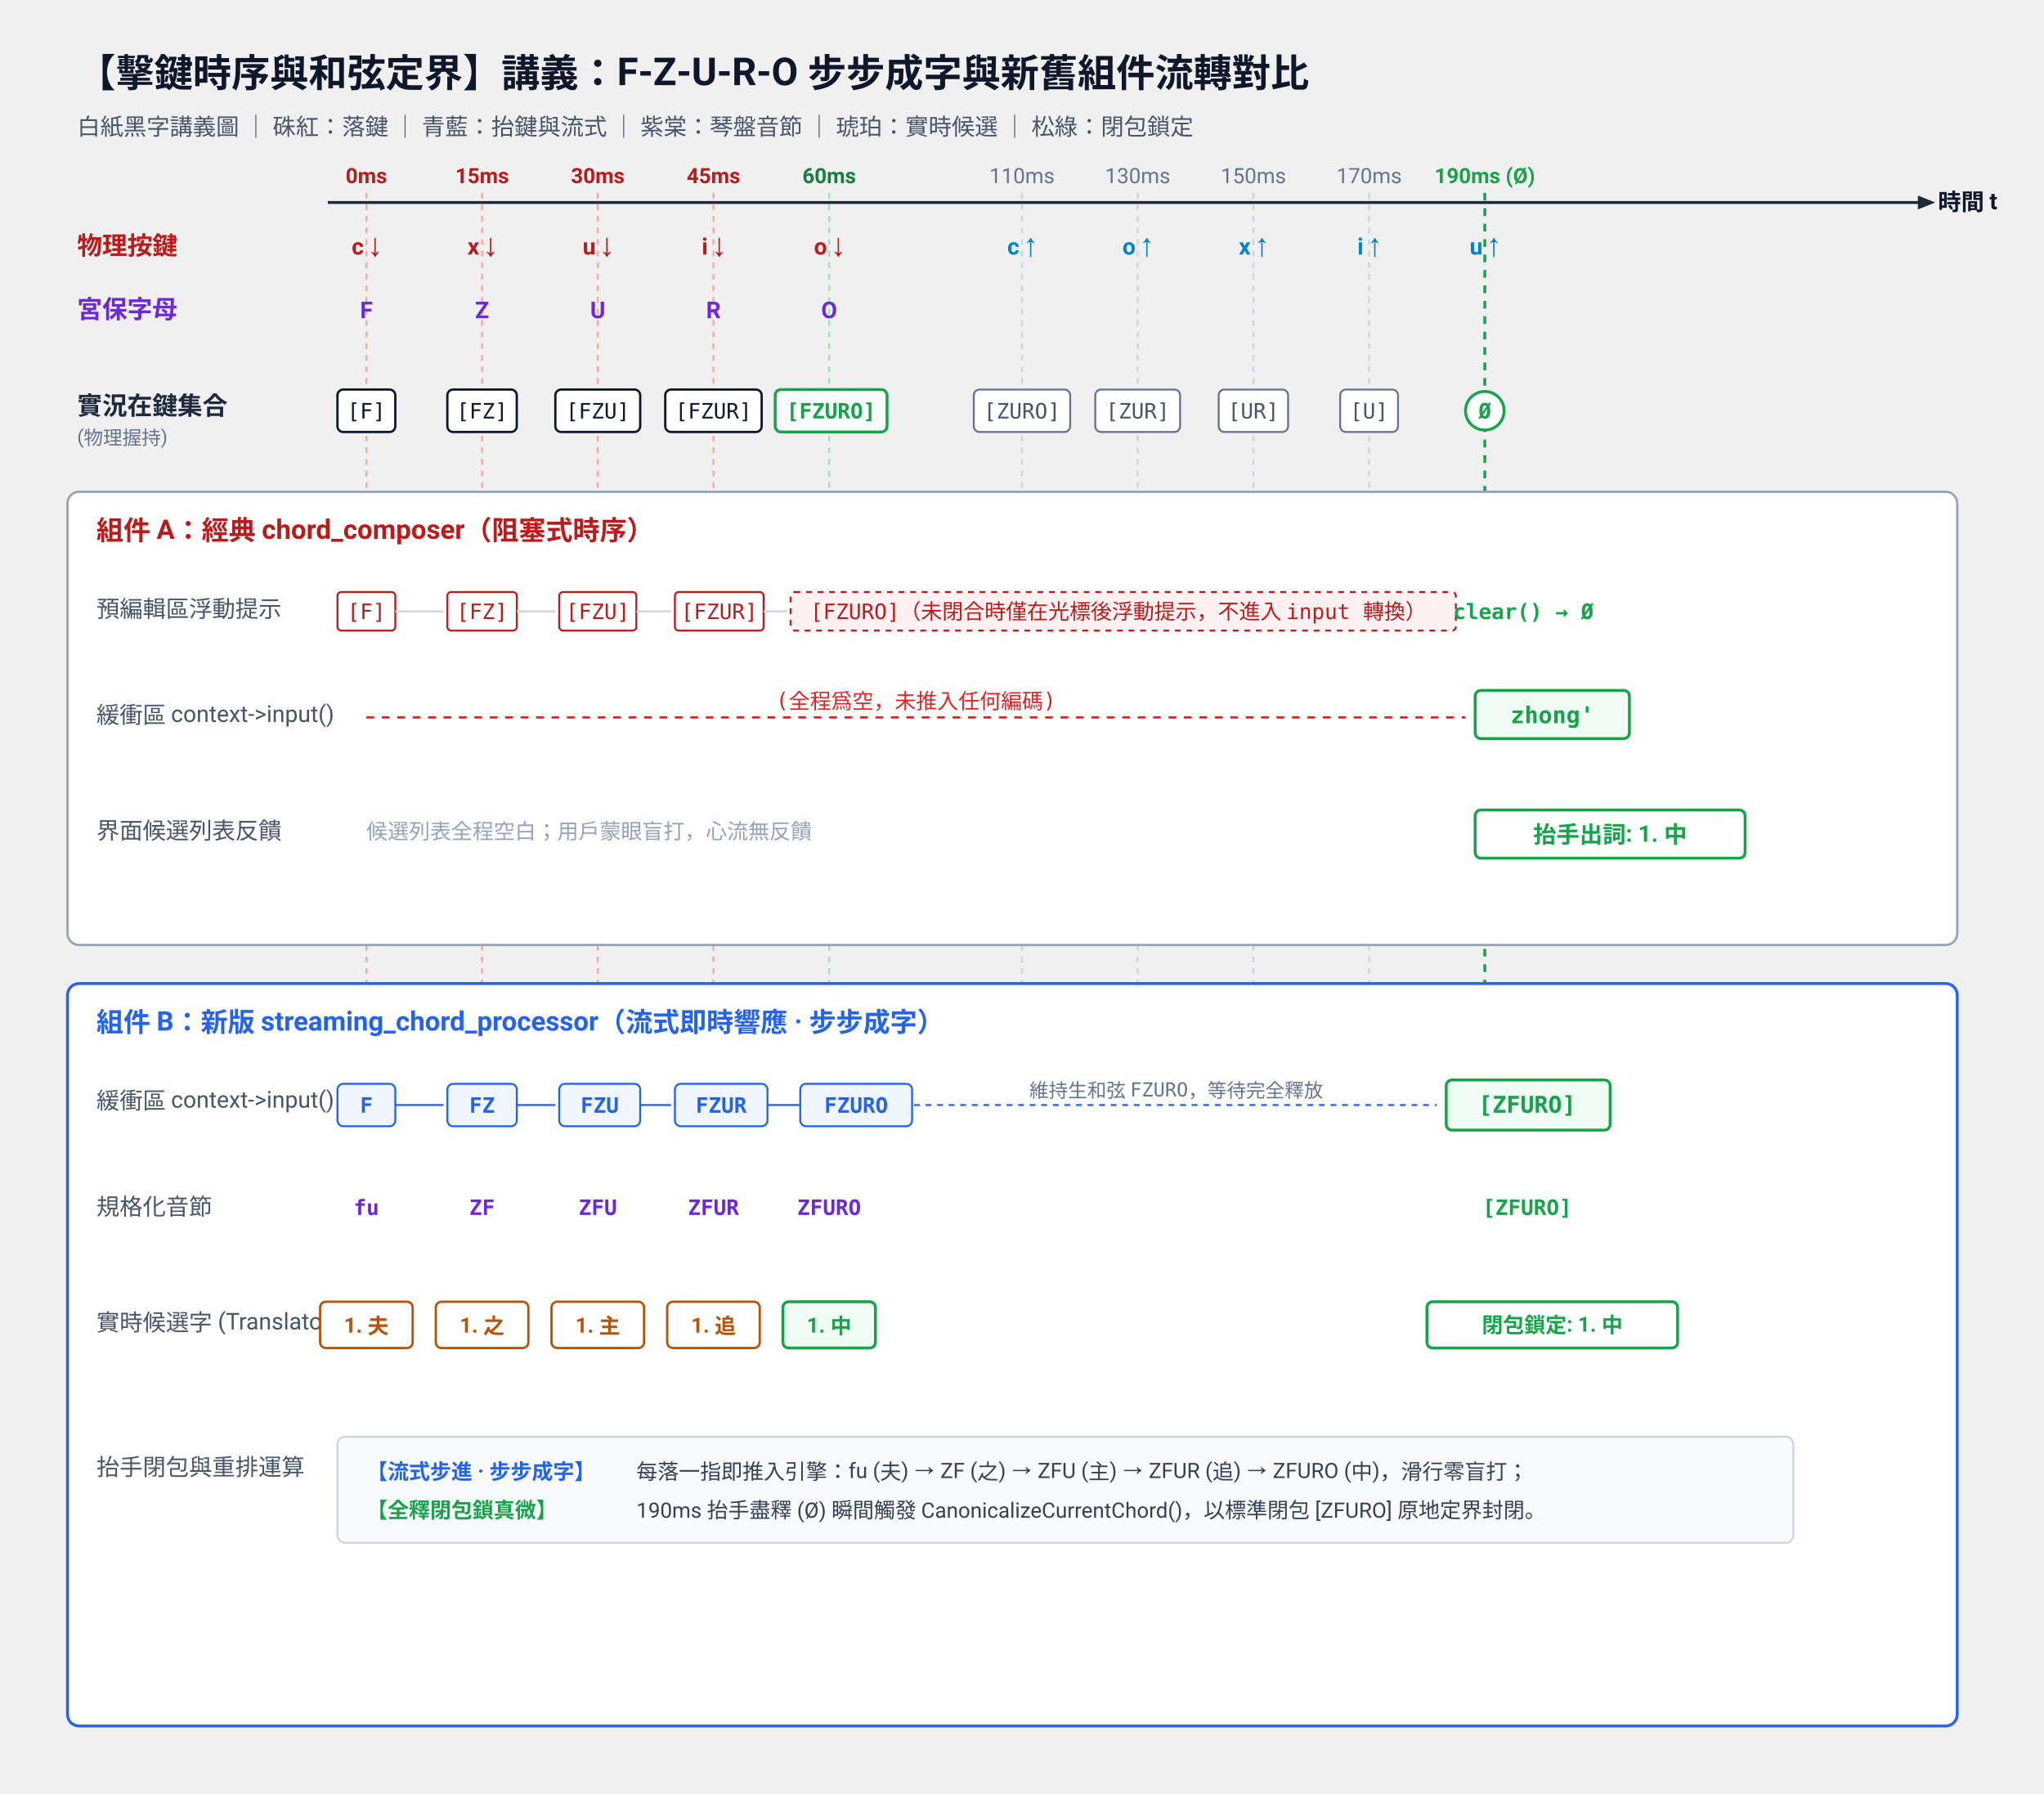
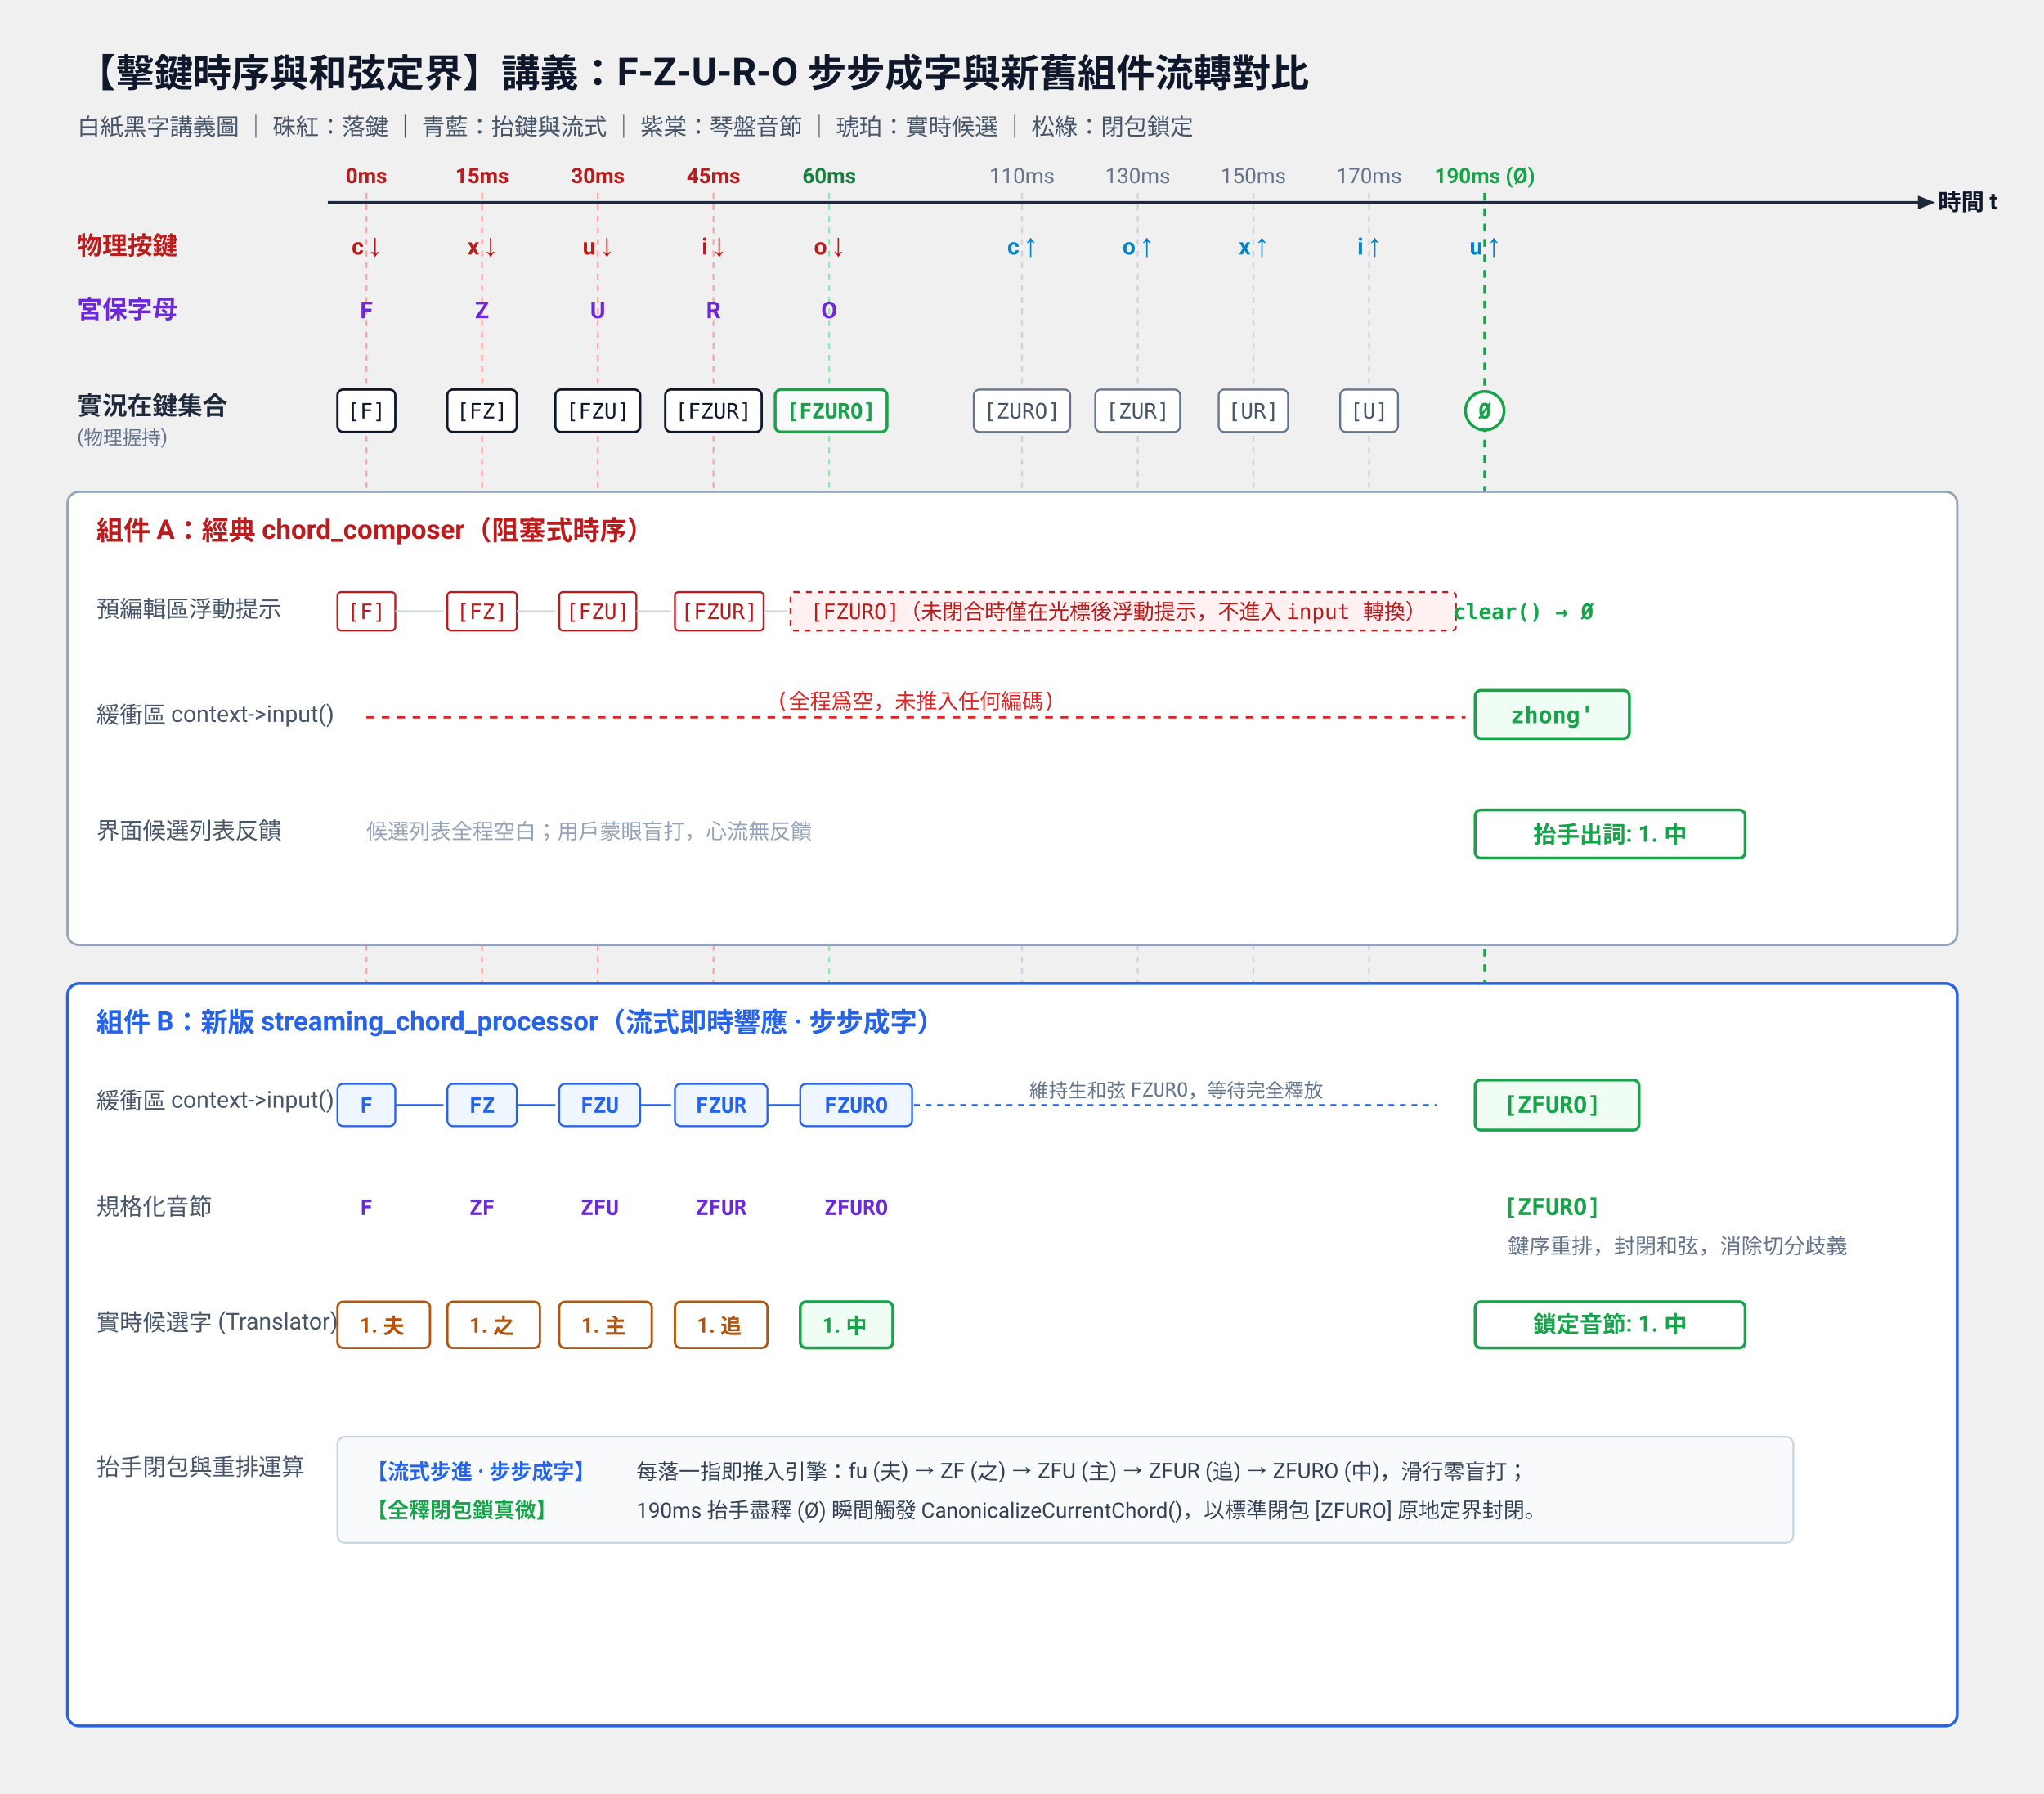
<svg xmlns="http://www.w3.org/2000/svg" viewBox="0 0 1060 930" width="100%" height="100%" style="background:#ffffff; font-family:-apple-system,BlinkMacSystemFont,'Segoe UI',Roboto,Helvetica,Arial,sans-serif;">
  <defs>
    <marker id="arrow" viewBox="0 0 10 10" refX="6" refY="5" markerWidth="6" markerHeight="6" orient="auto-start-reverse">
      <path d="M 0 1 L 10 5 L 0 9 z" fill="#1e293b" />
    </marker>
  </defs>
  <text x="40" y="45" font-size="20" font-weight="bold" fill="#0f172a">【擊鍵時序與和弦定界】講義：F-Z-U-R-O 步步成字與新舊組件流轉對比</text>
  <text x="40" y="70" font-size="12" fill="#475569">白紙黑字講義圖 ｜ 硃紅：落鍵 ｜ 青藍：抬鍵與流式 ｜ 紫棠：琴盤音節 ｜ 琥珀：實時候選 ｜ 松綠：閉包鎖定</text>
  <line x1="170" y1="105" x2="1000" y2="105" stroke="#1e293b" stroke-width="1.5" marker-end="url(#arrow)" />
  <text x="1005" y="109" font-size="12" fill="#0f172a" font-weight="bold">時間 t</text>
  <line x1="190" y1="100" x2="190" y2="890" stroke="#fca5a5" stroke-width="1" stroke-dasharray="3" />
  <text x="190" y="95" font-size="11" fill="#b91c1c" font-weight="bold" text-anchor="middle">0ms</text>
  <line x1="250" y1="100" x2="250" y2="890" stroke="#fca5a5" stroke-width="1" stroke-dasharray="3" />
  <text x="250" y="95" font-size="11" fill="#b91c1c" font-weight="bold" text-anchor="middle">15ms</text>
  <line x1="310" y1="100" x2="310" y2="890" stroke="#fca5a5" stroke-width="1" stroke-dasharray="3" />
  <text x="310" y="95" font-size="11" fill="#b91c1c" font-weight="bold" text-anchor="middle">30ms</text>
  <line x1="370" y1="100" x2="370" y2="890" stroke="#fca5a5" stroke-width="1" stroke-dasharray="3" />
  <text x="370" y="95" font-size="11" fill="#b91c1c" font-weight="bold" text-anchor="middle">45ms</text>
  <line x1="430" y1="100" x2="430" y2="890" stroke="#86efac" stroke-width="1" stroke-dasharray="3" />
  <text x="430" y="95" font-size="11" fill="#15803d" font-weight="bold" text-anchor="middle">60ms</text>
  <line x1="530" y1="100" x2="530" y2="890" stroke="#cbd5e1" stroke-width="1" stroke-dasharray="3" />
  <text x="530" y="95" font-size="11" fill="#64748b" text-anchor="middle">110ms</text>
  <line x1="590" y1="100" x2="590" y2="890" stroke="#cbd5e1" stroke-width="1" stroke-dasharray="3" />
  <text x="590" y="95" font-size="11" fill="#64748b" text-anchor="middle">130ms</text>
  <line x1="650" y1="100" x2="650" y2="890" stroke="#cbd5e1" stroke-width="1" stroke-dasharray="3" />
  <text x="650" y="95" font-size="11" fill="#64748b" text-anchor="middle">150ms</text>
  <line x1="710" y1="100" x2="710" y2="890" stroke="#cbd5e1" stroke-width="1" stroke-dasharray="3" />
  <text x="710" y="95" font-size="11" fill="#64748b" text-anchor="middle">170ms</text>
  <line x1="770" y1="100" x2="770" y2="890" stroke="#16a34a" stroke-width="1.5" stroke-dasharray="4" />
  <text x="770" y="95" font-size="11" fill="#16a34a" font-weight="bold" text-anchor="middle">190ms (Ø)</text>
  <text x="40" y="132" font-size="13" font-weight="bold" fill="#b91c1c">物理按鍵</text>
  <text x="40" y="165" font-size="13" font-weight="bold" fill="#6d28d9">宮保字母</text>
  <text x="40" y="215" font-size="13" font-weight="bold" fill="#1e293b">實況在鍵集合</text>
  <text x="40" y="230" font-size="10" fill="#64748b">(物理握持)</text>
  <g text-anchor="middle" font-weight="bold" font-size="12">
    <text x="190" y="132" fill="#b91c1c">c ↓</text>
    <text x="190" y="165" fill="#6d28d9">F</text>
    <text x="250" y="132" fill="#b91c1c">x ↓</text>
    <text x="250" y="165" fill="#6d28d9">Z</text>
    <text x="310" y="132" fill="#b91c1c">u ↓</text>
    <text x="310" y="165" fill="#6d28d9">U</text>
    <text x="370" y="132" fill="#b91c1c">i ↓</text>
    <text x="370" y="165" fill="#6d28d9">R</text>
    <text x="430" y="132" fill="#b91c1c">o ↓</text>
    <text x="430" y="165" fill="#6d28d9">O</text>
    <text x="530" y="132" fill="#0284c7">c ↑</text>
    <text x="590" y="132" fill="#0284c7">o ↑</text>
    <text x="650" y="132" fill="#0284c7">x ↑</text>
    <text x="710" y="132" fill="#0284c7">i ↑</text>
    <text x="770" y="132" fill="#0284c7">u ↑</text>
  </g>
  <g text-anchor="middle" font-size="11" font-family="monospace">
    <rect x="175" y="202" width="30" height="22" rx="3" fill="#ffffff" stroke="#0f172a" stroke-width="1.2" />
    <text x="190" y="217" fill="#0f172a">[F]</text>
    <rect x="232" y="202" width="36" height="22" rx="3" fill="#ffffff" stroke="#0f172a" stroke-width="1.2" />
    <text x="250" y="217" fill="#0f172a">[FZ]</text>
    <rect x="288" y="202" width="44" height="22" rx="3" fill="#ffffff" stroke="#0f172a" stroke-width="1.2" />
    <text x="310" y="217" fill="#0f172a">[FZU]</text>
    <rect x="345" y="202" width="50" height="22" rx="3" fill="#ffffff" stroke="#0f172a" stroke-width="1.2" />
    <text x="370" y="217" fill="#0f172a">[FZUR]</text>
    <rect x="402" y="202" width="58" height="22" rx="3" fill="#f8fafc" stroke="#16a34a" stroke-width="1.5" />
    <text x="431" y="217" fill="#16a34a" font-weight="bold">[FZURO]</text>
    <rect x="505" y="202" width="50" height="22" rx="3" fill="#ffffff" stroke="#64748b" stroke-width="1" />
    <text x="530" y="217" fill="#475569">[ZURO]</text>
    <rect x="568" y="202" width="44" height="22" rx="3" fill="#ffffff" stroke="#64748b" stroke-width="1" />
    <text x="590" y="217" fill="#475569">[ZUR]</text>
    <rect x="632" y="202" width="36" height="22" rx="3" fill="#ffffff" stroke="#64748b" stroke-width="1" />
    <text x="650" y="217" fill="#475569">[UR]</text>
    <rect x="695" y="202" width="30" height="22" rx="3" fill="#ffffff" stroke="#64748b" stroke-width="1" />
    <text x="710" y="217" fill="#475569">[U]</text>
    <circle cx="770" cy="213" r="10" fill="#ffffff" stroke="#16a34a" stroke-width="1.5" />
    <text x="770" y="217" fill="#16a34a" font-weight="bold" font-size="11">Ø</text>
  </g>
  <rect x="35" y="255" width="980" height="235" rx="6" fill="#ffffff" stroke="#94a3b8" stroke-width="1.2" />
  <text x="50" y="280" font-size="14" font-weight="bold" fill="#b91c1c">組件 A：經典 chord_composer（阻塞式時序）</text>
  <text x="50" y="320" font-size="12" fill="#475569">預編輯區浮動提示</text>
  <text x="50" y="375" font-size="12" fill="#475569">緩衝區 context-&gt;input()</text>
  <text x="50" y="435" font-size="12" fill="#475569">界面候選列表反饋</text>
  <g font-family="monospace" font-size="11" text-anchor="middle">
    <rect x="175" y="307" width="30" height="20" rx="2" fill="#ffffff" stroke="#b91c1c" />
    <text x="190" y="321" fill="#b91c1c">[F]</text>
    <line x1="205" y1="317" x2="230" y2="317" stroke="#cbd5e1" />
    <rect x="232" y="307" width="36" height="20" rx="2" fill="#ffffff" stroke="#b91c1c" />
    <text x="250" y="321" fill="#b91c1c">[FZ]</text>
    <line x1="268" y1="317" x2="288" y2="317" stroke="#cbd5e1" />
    <rect x="290" y="307" width="40" height="20" rx="2" fill="#ffffff" stroke="#b91c1c" />
    <text x="310" y="321" fill="#b91c1c">[FZU]</text>
    <line x1="330" y1="317" x2="348" y2="317" stroke="#cbd5e1" />
    <rect x="350" y="307" width="46" height="20" rx="2" fill="#ffffff" stroke="#b91c1c" />
    <text x="373" y="321" fill="#b91c1c">[FZUR]</text>
    <line x1="396" y1="317" x2="408" y2="317" stroke="#cbd5e1" />
    <rect x="410" y="307" width="345" height="20" rx="2" fill="#fff1f2" stroke="#b91c1c" stroke-dasharray="3" />
    <text x="580" y="321" fill="#b91c1c">[FZURO]（未閉合時僅在光標後浮動提示，不進入 input 轉換）</text>
    <text x="790" y="321" fill="#16a34a" font-weight="bold">clear() → Ø</text>
  </g>
  <line x1="190" y1="372" x2="760" y2="372" stroke="#dc2626" stroke-width="1.2" stroke-dasharray="4" />
  <text x="475" y="367" font-size="11" fill="#dc2626" text-anchor="middle" font-family="monospace">(全程爲空，未推入任何編碼)</text>
  <rect x="765" y="358" width="80" height="25" rx="3" fill="#f0fdf4" stroke="#16a34a" stroke-width="1.5" />
  <text x="805" y="375" font-size="12" fill="#16a34a" font-weight="bold" font-family="monospace" text-anchor="middle">zhong'</text>
  <text x="190" y="435" font-size="11" fill="#94a3b8">候選列表全程空白；用戶蒙眼盲打，心流無反饋</text>
  <rect x="765" y="420" width="140" height="25" rx="3" fill="#ffffff" stroke="#16a34a" stroke-width="1.5" />
  <text x="835" y="437" font-size="12" fill="#16a34a" font-weight="bold" text-anchor="middle">抬手出詞: 1. 中</text>
  <rect x="35" y="510" width="980" height="385" rx="6" fill="#ffffff" stroke="#2563eb" stroke-width="1.5" />
  <text x="50" y="535" font-size="14" font-weight="bold" fill="#2563eb">組件 B：新版 streaming_chord_processor（流式即時響應 · 步步成字）</text>
  <text x="50" y="575" font-size="12" fill="#475569">緩衝區 context-&gt;input()</text>
  <text x="50" y="630" font-size="12" fill="#475569">規格化音節</text>
  <text x="50" y="690" font-size="12" fill="#475569">實時候選字 (Translator)</text>
  <text x="50" y="765" font-size="12" fill="#475569">抬手閉包與重排運算</text>
  <g font-family="monospace" font-size="11" text-anchor="middle">
    <rect x="175" y="562" width="30" height="22" rx="3" fill="#eff6ff" stroke="#2563eb" />
    <text x="190" y="577" fill="#2563eb" font-weight="bold">F</text>
    <line x1="205" y1="573" x2="230" y2="573" stroke="#2563eb" />
    <rect x="232" y="562" width="36" height="22" rx="3" fill="#eff6ff" stroke="#2563eb" />
    <text x="250" y="577" fill="#2563eb" font-weight="bold">FZ</text>
    <line x1="268" y1="573" x2="288" y2="573" stroke="#2563eb" />
    <rect x="290" y="562" width="42" height="22" rx="3" fill="#eff6ff" stroke="#2563eb" />
    <text x="311" y="577" fill="#2563eb" font-weight="bold">FZU</text>
    <line x1="332" y1="573" x2="348" y2="573" stroke="#2563eb" />
    <rect x="350" y="562" width="48" height="22" rx="3" fill="#eff6ff" stroke="#2563eb" />
    <text x="374" y="577" fill="#2563eb" font-weight="bold">FZUR</text>
    <line x1="398" y1="573" x2="415" y2="573" stroke="#2563eb" />
    <rect x="415" y="562" width="58" height="22" rx="3" fill="#eff6ff" stroke="#2563eb" />
    <text x="444" y="577" fill="#2563eb" font-weight="bold">FZURO</text>
    <line x1="474" y1="573" x2="745" y2="573" stroke="#2563eb" stroke-dasharray="3" />
    <text x="610" y="569" font-size="10" fill="#64748b">維持生和弦 FZURO，等待完全釋放</text>
-     <rect x="750" y="560" width="85" height="26" rx="3" fill="#f0fdf4" stroke="#16a34a" stroke-width="1.5" />
-     <text x="792" y="577" fill="#16a34a" font-weight="bold" font-size="12">[ZFURO]</text>
+     <rect x="765" y="560" width="85" height="26" rx="3" fill="#f0fdf4" stroke="#16a34a" stroke-width="1.5" />
+     <text x="805" y="577" fill="#16a34a" font-weight="bold" font-size="12">[ZFURO]</text>
  </g>
  <g font-family="monospace" font-size="11" text-anchor="middle" font-weight="bold" fill="#6d28d9">
-     <text x="190" y="630">fu</text>
+     <text x="190" y="630">F</text>
    <text x="250" y="630">ZF</text>
-     <text x="310" y="630">ZFU</text>
-     <text x="370" y="630">ZFUR</text>
-     <text x="430" y="630">ZFURO</text>
-     <text x="792" y="630" fill="#16a34a">[ZFURO]</text>
+     <text x="311" y="630">ZFU</text>
+     <text x="374" y="630">ZFUR</text>
+     <text x="444" y="630">ZFURO</text>
+     <text x="805" y="630" font-size="12" fill="#16a34a">[ZFURO]</text>
+     <text x="870" y="650" font-size="11" font-weight="normal" fill="#64748b">鍵序重排，封閉和弦，消除切分歧義</text>
  </g>
  <g text-anchor="middle">
-     <rect x="166" y="675" width="48" height="24" rx="3" fill="#ffffff" stroke="#b45309" stroke-width="1.2" />
-     <text x="190" y="691" font-size="11" fill="#b45309" font-weight="bold">1. 夫</text>
-     <rect x="226" y="675" width="48" height="24" rx="3" fill="#ffffff" stroke="#b45309" stroke-width="1.2" />
-     <text x="250" y="691" font-size="11" fill="#b45309" font-weight="bold">1. 之</text>
-     <rect x="286" y="675" width="48" height="24" rx="3" fill="#ffffff" stroke="#b45309" stroke-width="1.2" />
-     <text x="310" y="691" font-size="11" fill="#b45309" font-weight="bold">1. 主</text>
-     <rect x="346" y="675" width="48" height="24" rx="3" fill="#ffffff" stroke="#b45309" stroke-width="1.2" />
-     <text x="370" y="691" font-size="11" fill="#b45309" font-weight="bold">1. 追</text>
-     <rect x="406" y="675" width="48" height="24" rx="3" fill="#f0fdf4" stroke="#16a34a" stroke-width="1.5" />
-     <text x="430" y="691" font-size="11" fill="#16a34a" font-weight="bold">1. 中</text>
-     <rect x="740" y="675" width="130" height="24" rx="3" fill="#ffffff" stroke="#16a34a" stroke-width="1.5" />
-     <text x="805" y="691" font-size="11" fill="#16a34a" font-weight="bold">閉包鎖定: 1. 中</text>
+     <rect x="175" y="675" width="48" height="24" rx="3" fill="#ffffff" stroke="#b45309" stroke-width="1.2" />
+     <text x="198" y="691" font-size="11" fill="#b45309" font-weight="bold">1. 夫</text>
+     <rect x="232" y="675" width="48" height="24" rx="3" fill="#ffffff" stroke="#b45309" stroke-width="1.2" />
+     <text x="255" y="691" font-size="11" fill="#b45309" font-weight="bold">1. 之</text>
+     <rect x="290" y="675" width="48" height="24" rx="3" fill="#ffffff" stroke="#b45309" stroke-width="1.2" />
+     <text x="313" y="691" font-size="11" fill="#b45309" font-weight="bold">1. 主</text>
+     <rect x="350" y="675" width="48" height="24" rx="3" fill="#ffffff" stroke="#b45309" stroke-width="1.2" />
+     <text x="373" y="691" font-size="11" fill="#b45309" font-weight="bold">1. 追</text>
+     <rect x="415" y="675" width="48" height="24" rx="3" fill="#f0fdf4" stroke="#16a34a" stroke-width="1.5" />
+     <text x="438" y="691" font-size="11" fill="#16a34a" font-weight="bold">1. 中</text>
+     <rect x="765" y="675" width="140" height="24" rx="3" fill="#ffffff" stroke="#16a34a" stroke-width="1.5" />
+     <text x="835" y="691" font-size="12" fill="#16a34a" font-weight="bold">鎖定音節: 1. 中</text>
  </g>
  <g font-size="11" fill="#334155">
    <rect x="175" y="745" width="755" height="55" rx="4" fill="#f8fafc" stroke="#cbd5e1" />
    <text x="190" y="767" fill="#2563eb" font-weight="bold">【流式步進 · 步步成字】</text>
    <text x="330" y="767">每落一指即推入引擎：fu (夫) → ZF (之) → ZFU (主) → ZFUR (追) → ZFURO (中)，滑行零盲打；</text>
    <text x="190" y="787" fill="#16a34a" font-weight="bold">【全釋閉包鎖真微】</text>
    <text x="330" y="787">190ms 抬手盡釋 (Ø) 瞬間觸發 CanonicalizeCurrentChord()，以標準閉包 [ZFURO] 原地定界封閉。</text>
  </g>
</svg>
